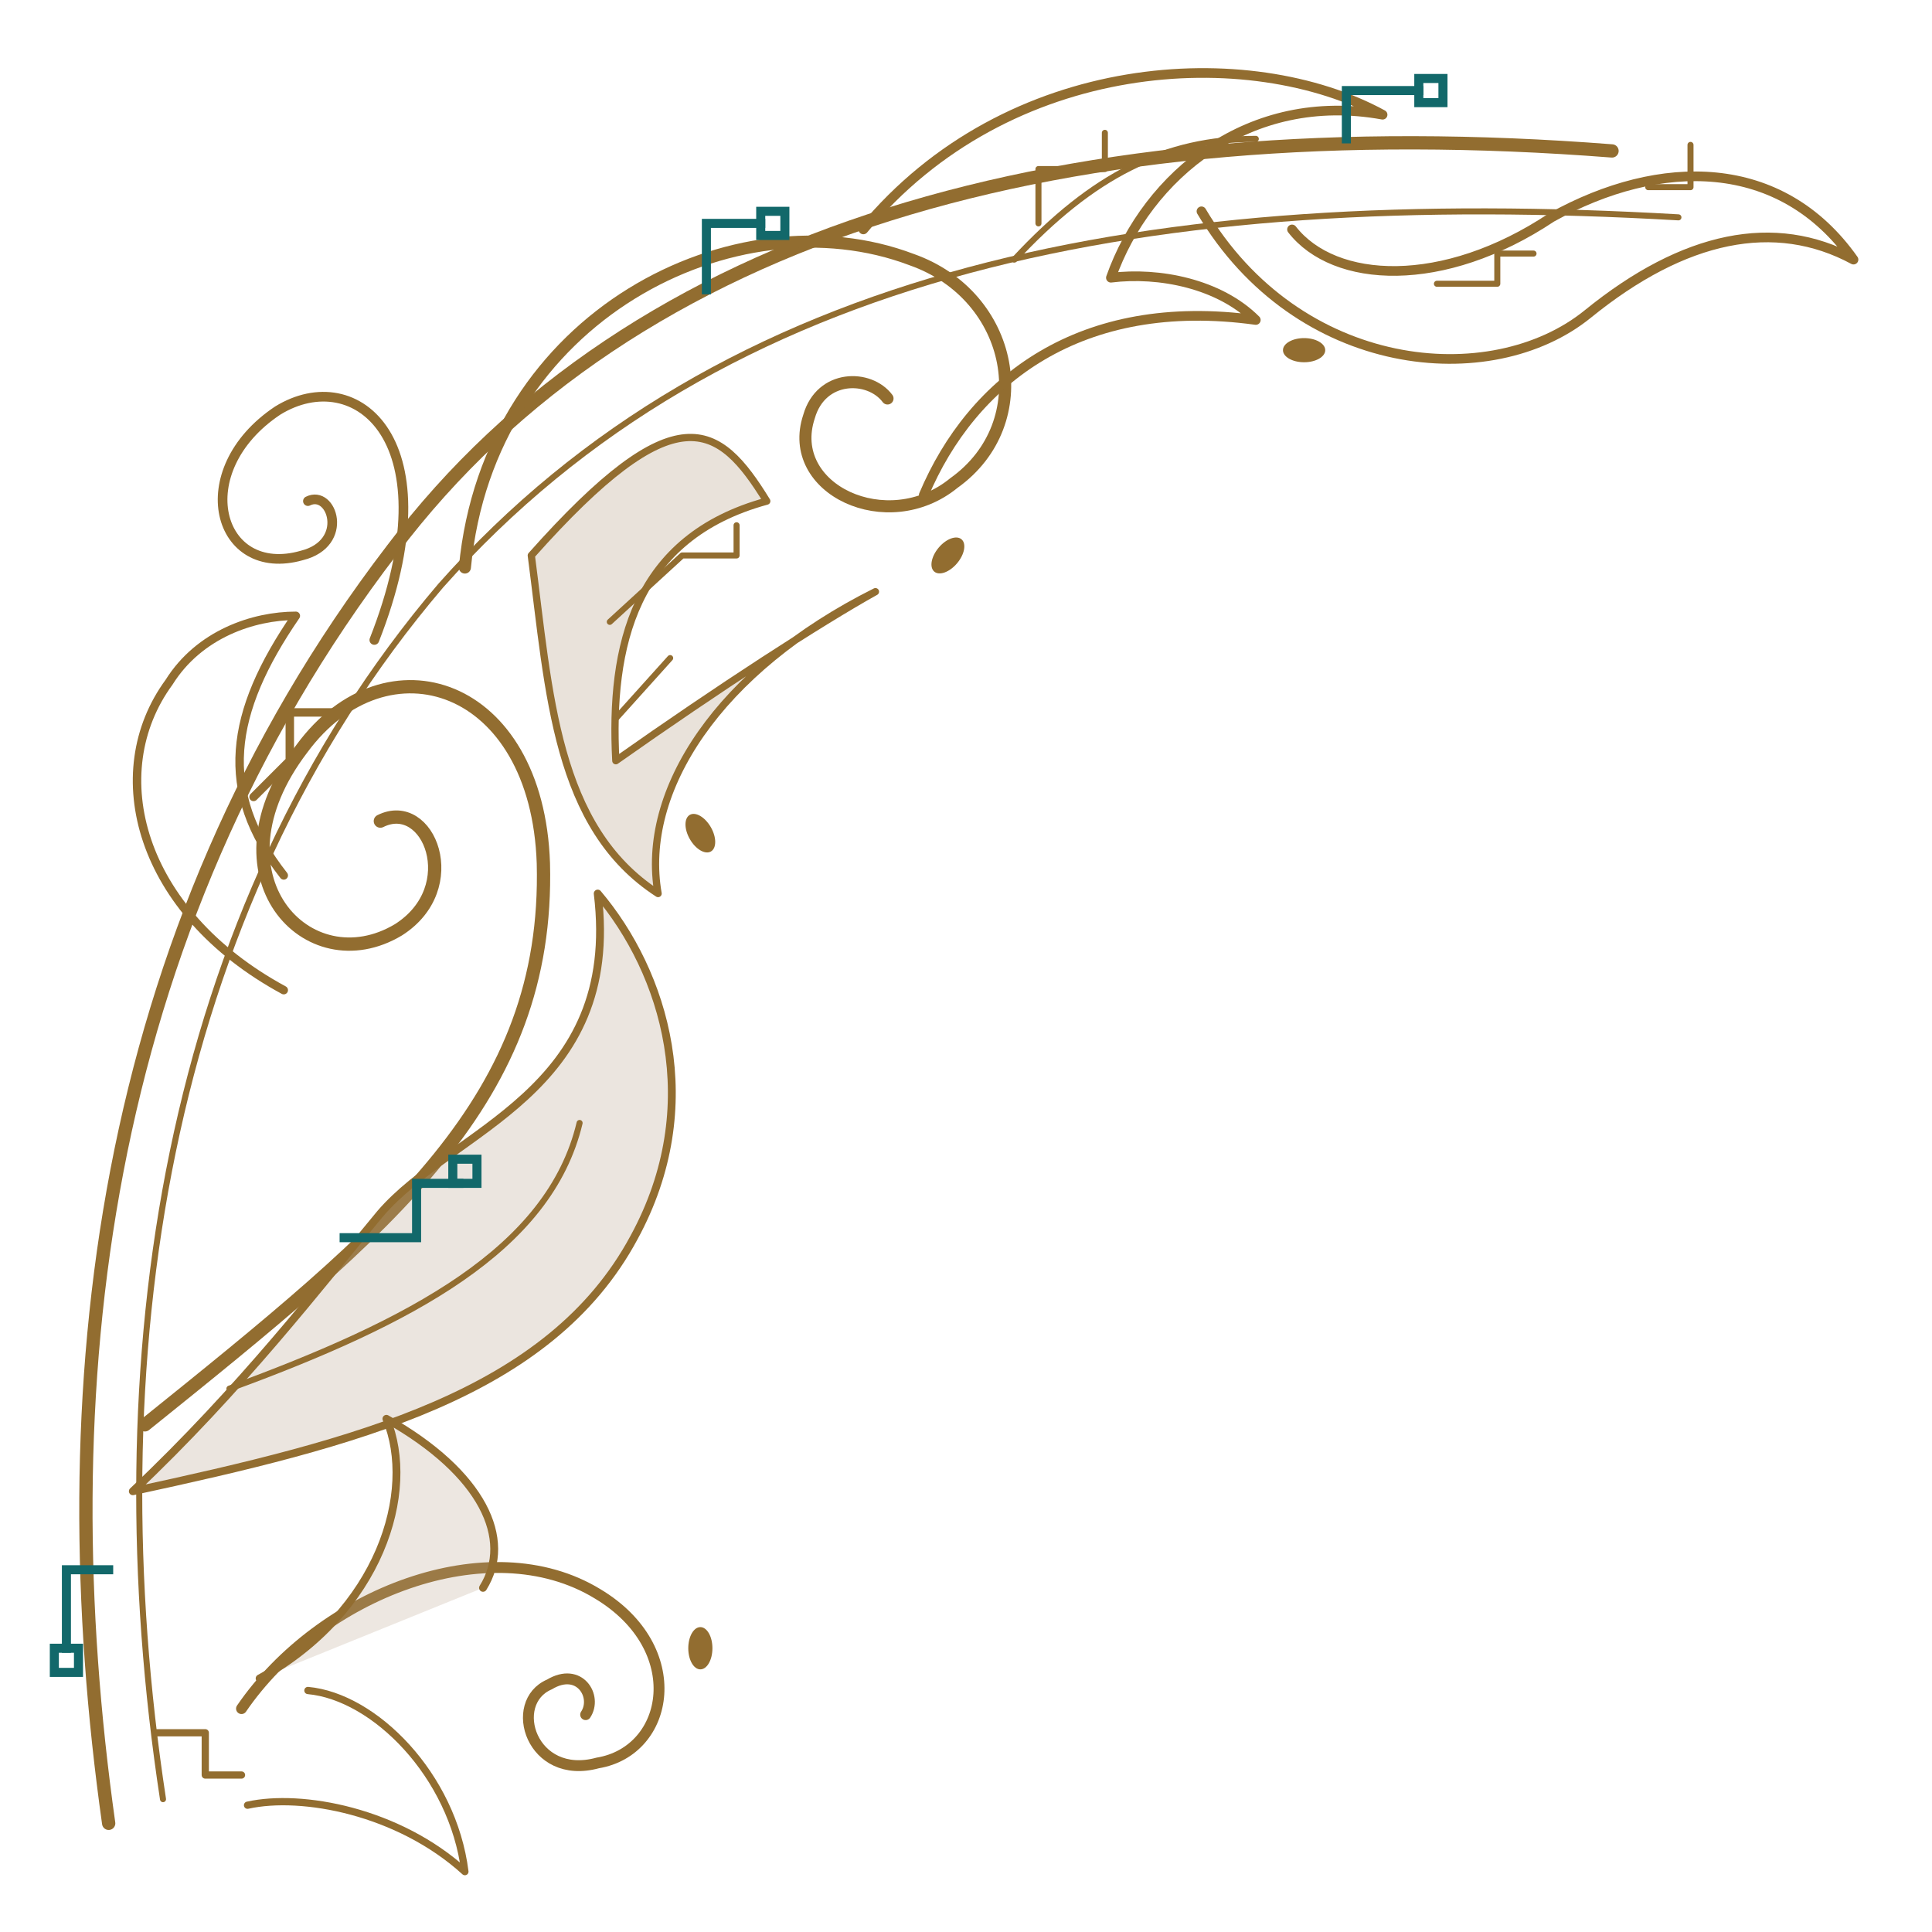
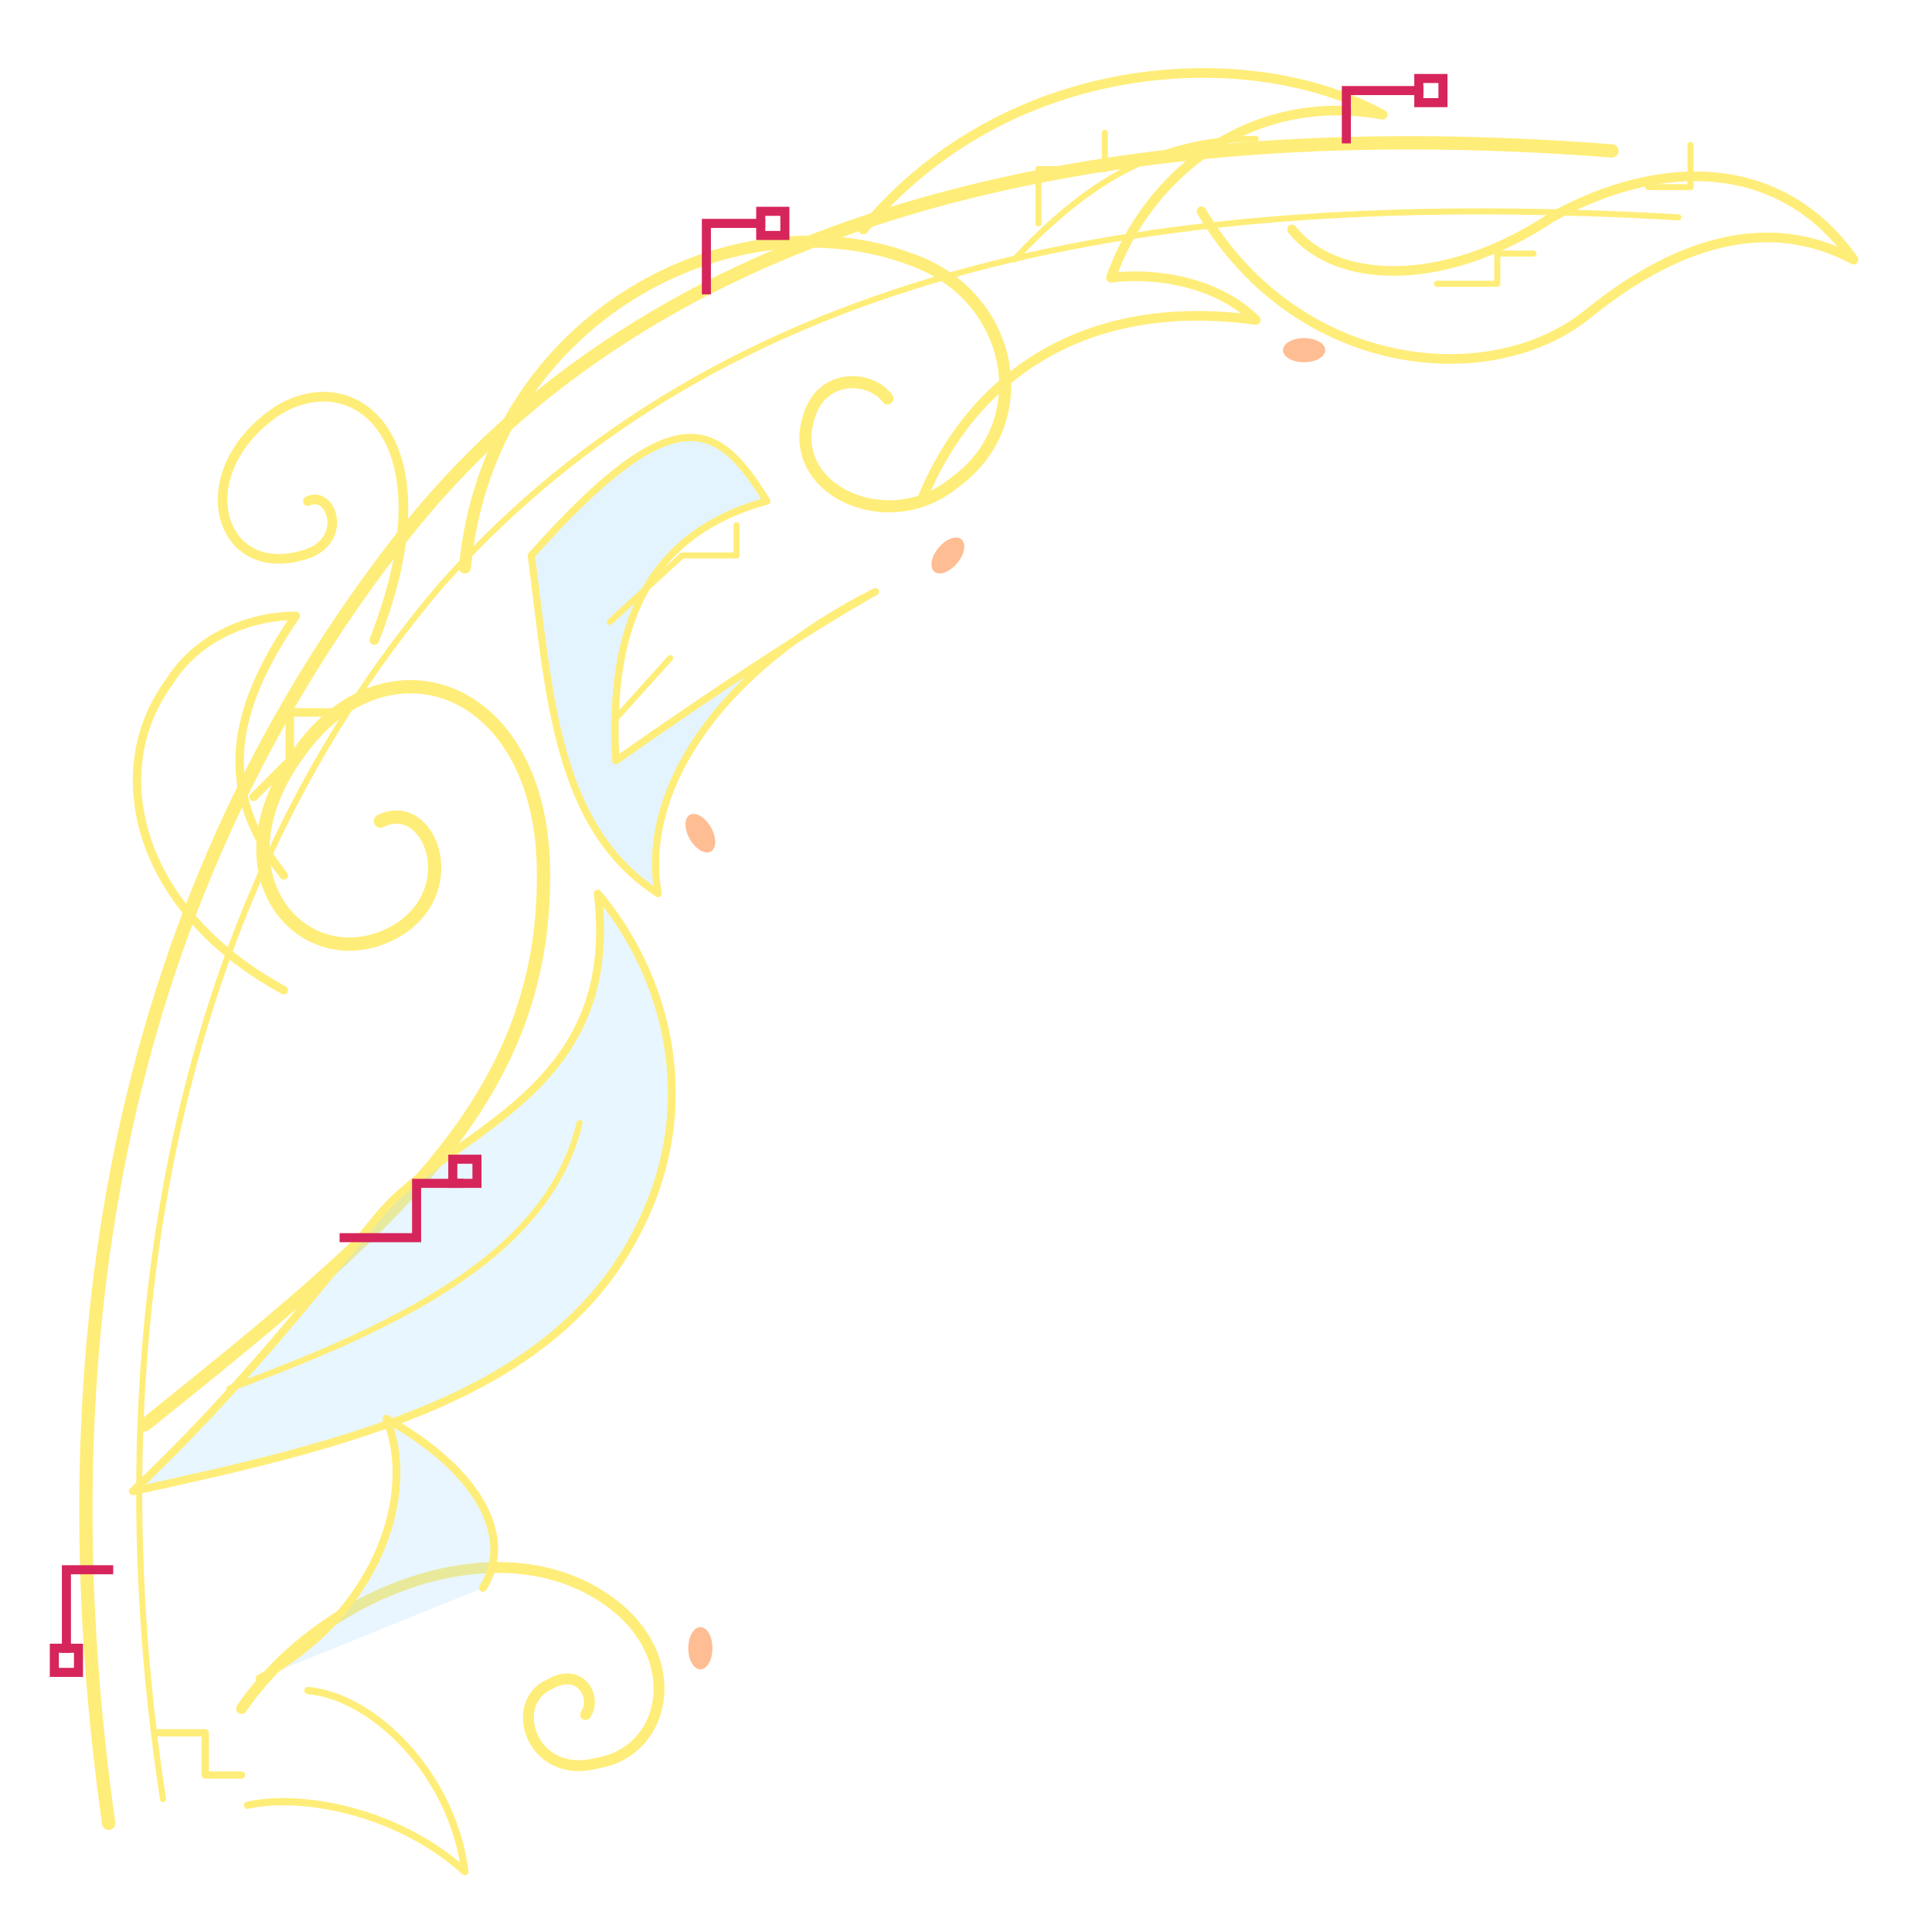
<svg xmlns="http://www.w3.org/2000/svg" viewBox="0 0 320 320" fill="none">
  <view id="corner" viewBox="16 36 160 160" />
-   <g stroke="#926D30" stroke-linecap="round" stroke-linejoin="round">
+   <g stroke="#ffed79" stroke-linecap="round" stroke-linejoin="round">
    <path d="M18 302C8 231 16 155 65 91C105 38 177 18 267 25" stroke-width="2.2" />
    <path d="M27 298C16 226 27 151 73 97C120 44 191 31 278 36" stroke-width="1" />
    <path d="M24 236C65 203 91 182 90 143C89 113 64 105 50 124C34 145 51 163 66 154C77 147 71 132 63 136" stroke-width="2.2" />
-     <path d="M22 247C59 239 91 231 105 205C117 183 110 161 99 148C103 181 75 187 63 201C53 213 40 230 22 247Z" fill="#B8A28B" fill-opacity=".28" stroke-width="1.3" />
+     <path d="M22 247C59 239 91 231 105 205C117 183 110 161 99 148C103 181 75 187 63 201C53 213 40 230 22 247Z" fill="#a8ddff" fill-opacity=".28" stroke-width="1.3" />
    <path d="M38 230C68 219 91 207 96 186" stroke-width="1" />
    <path d="M47 164C23 151 17 128 28 113C33 105 42 102 49 102C38 118 36 131 47 145M42 132L48 126L48 118L56 118" stroke-width="1.4" />
    <path d="M62 106C75 73 59 60 46 68C31 78 36 96 50 92C58 90 55 81 51 83" stroke-width="1.6" />
    <path d="M77 94C81 52 122 32 151 43C168 49 172 70 158 80C147 89 130 81 134 69C136 62 144 62 147 66" stroke-width="2" />
-     <path d="M88 92C112 65 119 70 127 83C105 89 101 107 102 126C119 114 136 103 145 98C119 111 106 131 109 148C92 137 91 115 88 92Z" fill="#B8A28B" fill-opacity=".32" stroke-width="1.2" />
+     <path d="M88 92C112 65 119 70 127 83C105 89 101 107 102 126C119 114 136 103 145 98C119 111 106 131 109 148C92 137 91 115 88 92Z" fill="#a8ddff" fill-opacity=".32" stroke-width="1.2" />
    <path d="M101 103L113 92L122 92L122 87M102 119L111 109" stroke-width="1" />
    <path d="M143 38C167 9 207 7 229 19C207 15 190 29 184 46C192 45 202 47 208 53C179 49 161 63 153 82" stroke-width="1.6" />
    <path d="M168 43C181 29 193 23 208 23M172 37L172 28L183 28L183 22" stroke-width="1" />
    <path d="M199 35C215 62 247 65 263 52C279 39 294 36 307 43C295 26 275 26 257 36C239 48 221 47 214 38" stroke-width="1.6" />
    <path d="M238 47L248 47L248 42L254 42M273 31L280 31L280 24" stroke-width="1" />
    <path d="M40 283C53 264 81 253 99 264C114 273 111 290 99 292C88 295 84 282 91 279C96 276 99 281 97 284" stroke-width="1.8" />
-     <path d="M43 278C63 267 69 247 64 235C80 244 85 255 80 263" fill="#B8A28B" fill-opacity=".25" stroke-width="1.3" />
+     <path d="M43 278C63 267 69 247 64 235C80 244 85 255 80 263" fill="#a8ddff" fill-opacity=".25" stroke-width="1.3" />
    <path d="M51 280C62 281 75 294 77 310C66 300 50 297 41 299M26 287L34 287L34 294L40 294" stroke-width="1.2" />
  </g>
-   <g stroke="#12686A" stroke-width="1.5" stroke-linecap="square">
+   <g stroke="#d6255b" stroke-width="1.5" stroke-linecap="square">
    <path d="M57 205L69 205L69 196L76 196M117 48L117 37L126 37M223 23L223 15L235 15M18 260L11 260L11 273" />
    <rect x="75" y="192" width="4" height="4" />
    <rect x="126" y="35" width="4" height="4" />
    <rect x="235" y="13" width="4" height="4" />
    <rect x="9" y="273" width="4" height="4" />
  </g>
-   <g fill="#926D30">
+   <g fill="#ffbd93">
    <ellipse cx="116" cy="138" rx="2" ry="3.5" transform="rotate(-30 116 138)" />
    <ellipse cx="157" cy="92" rx="2" ry="3.5" transform="rotate(40 157 92)" />
    <ellipse cx="216" cy="58" rx="3.5" ry="2" />
    <ellipse cx="116" cy="273" rx="2" ry="3.5" />
  </g>
</svg>
